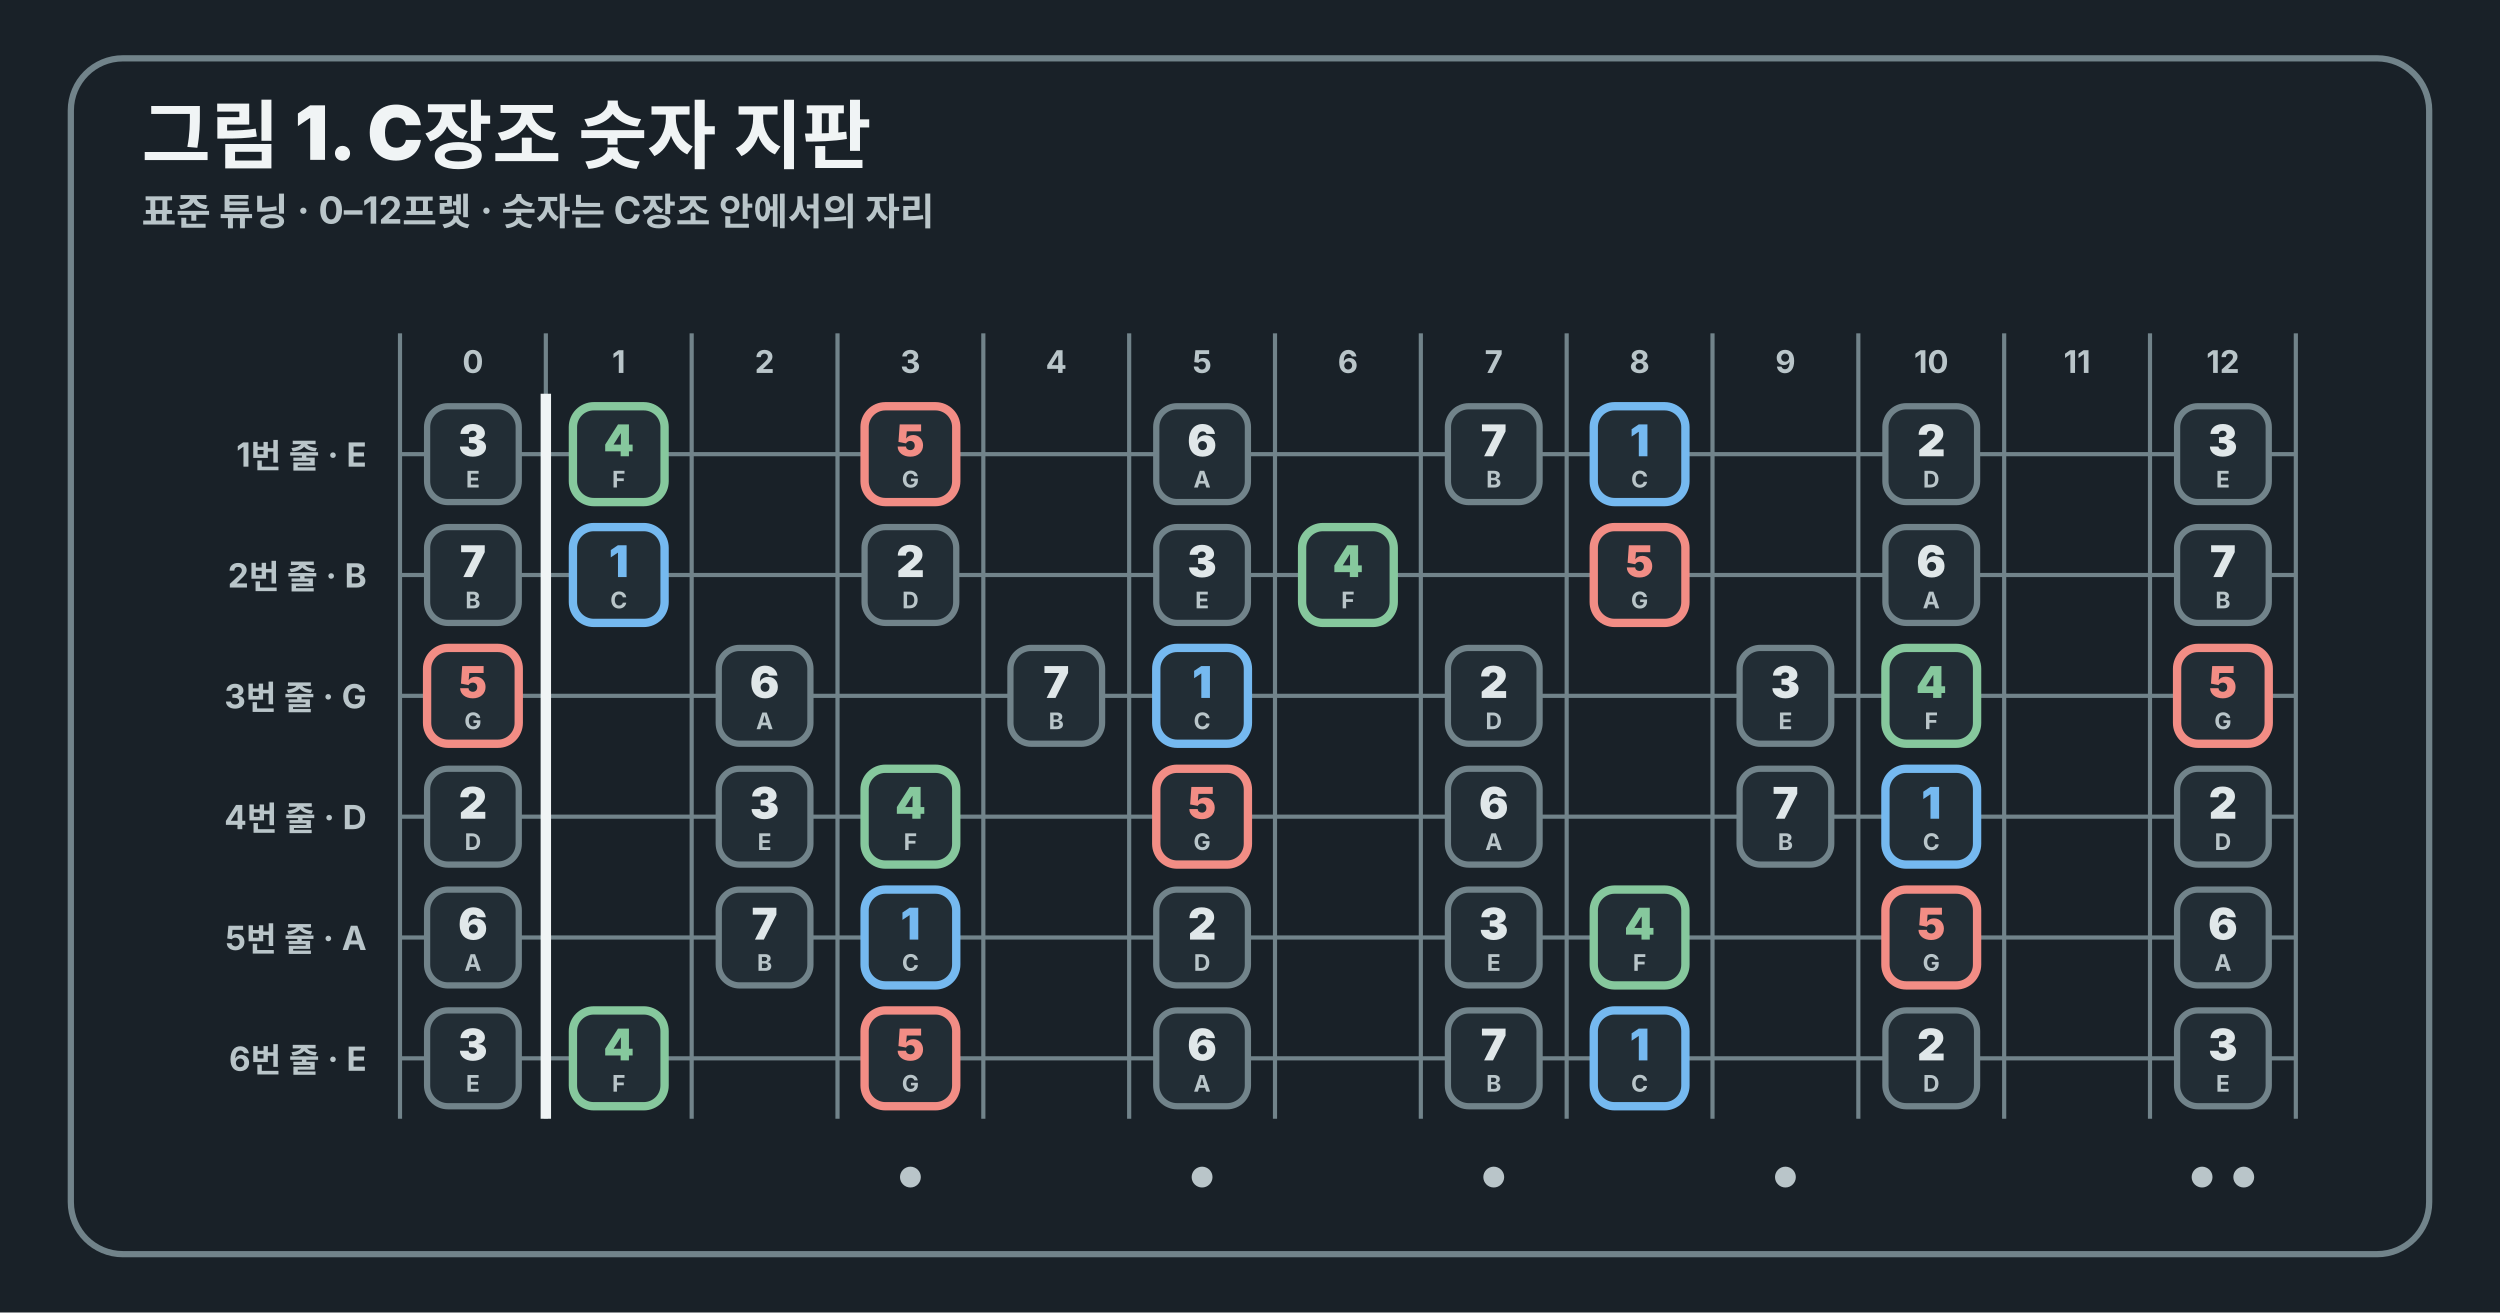
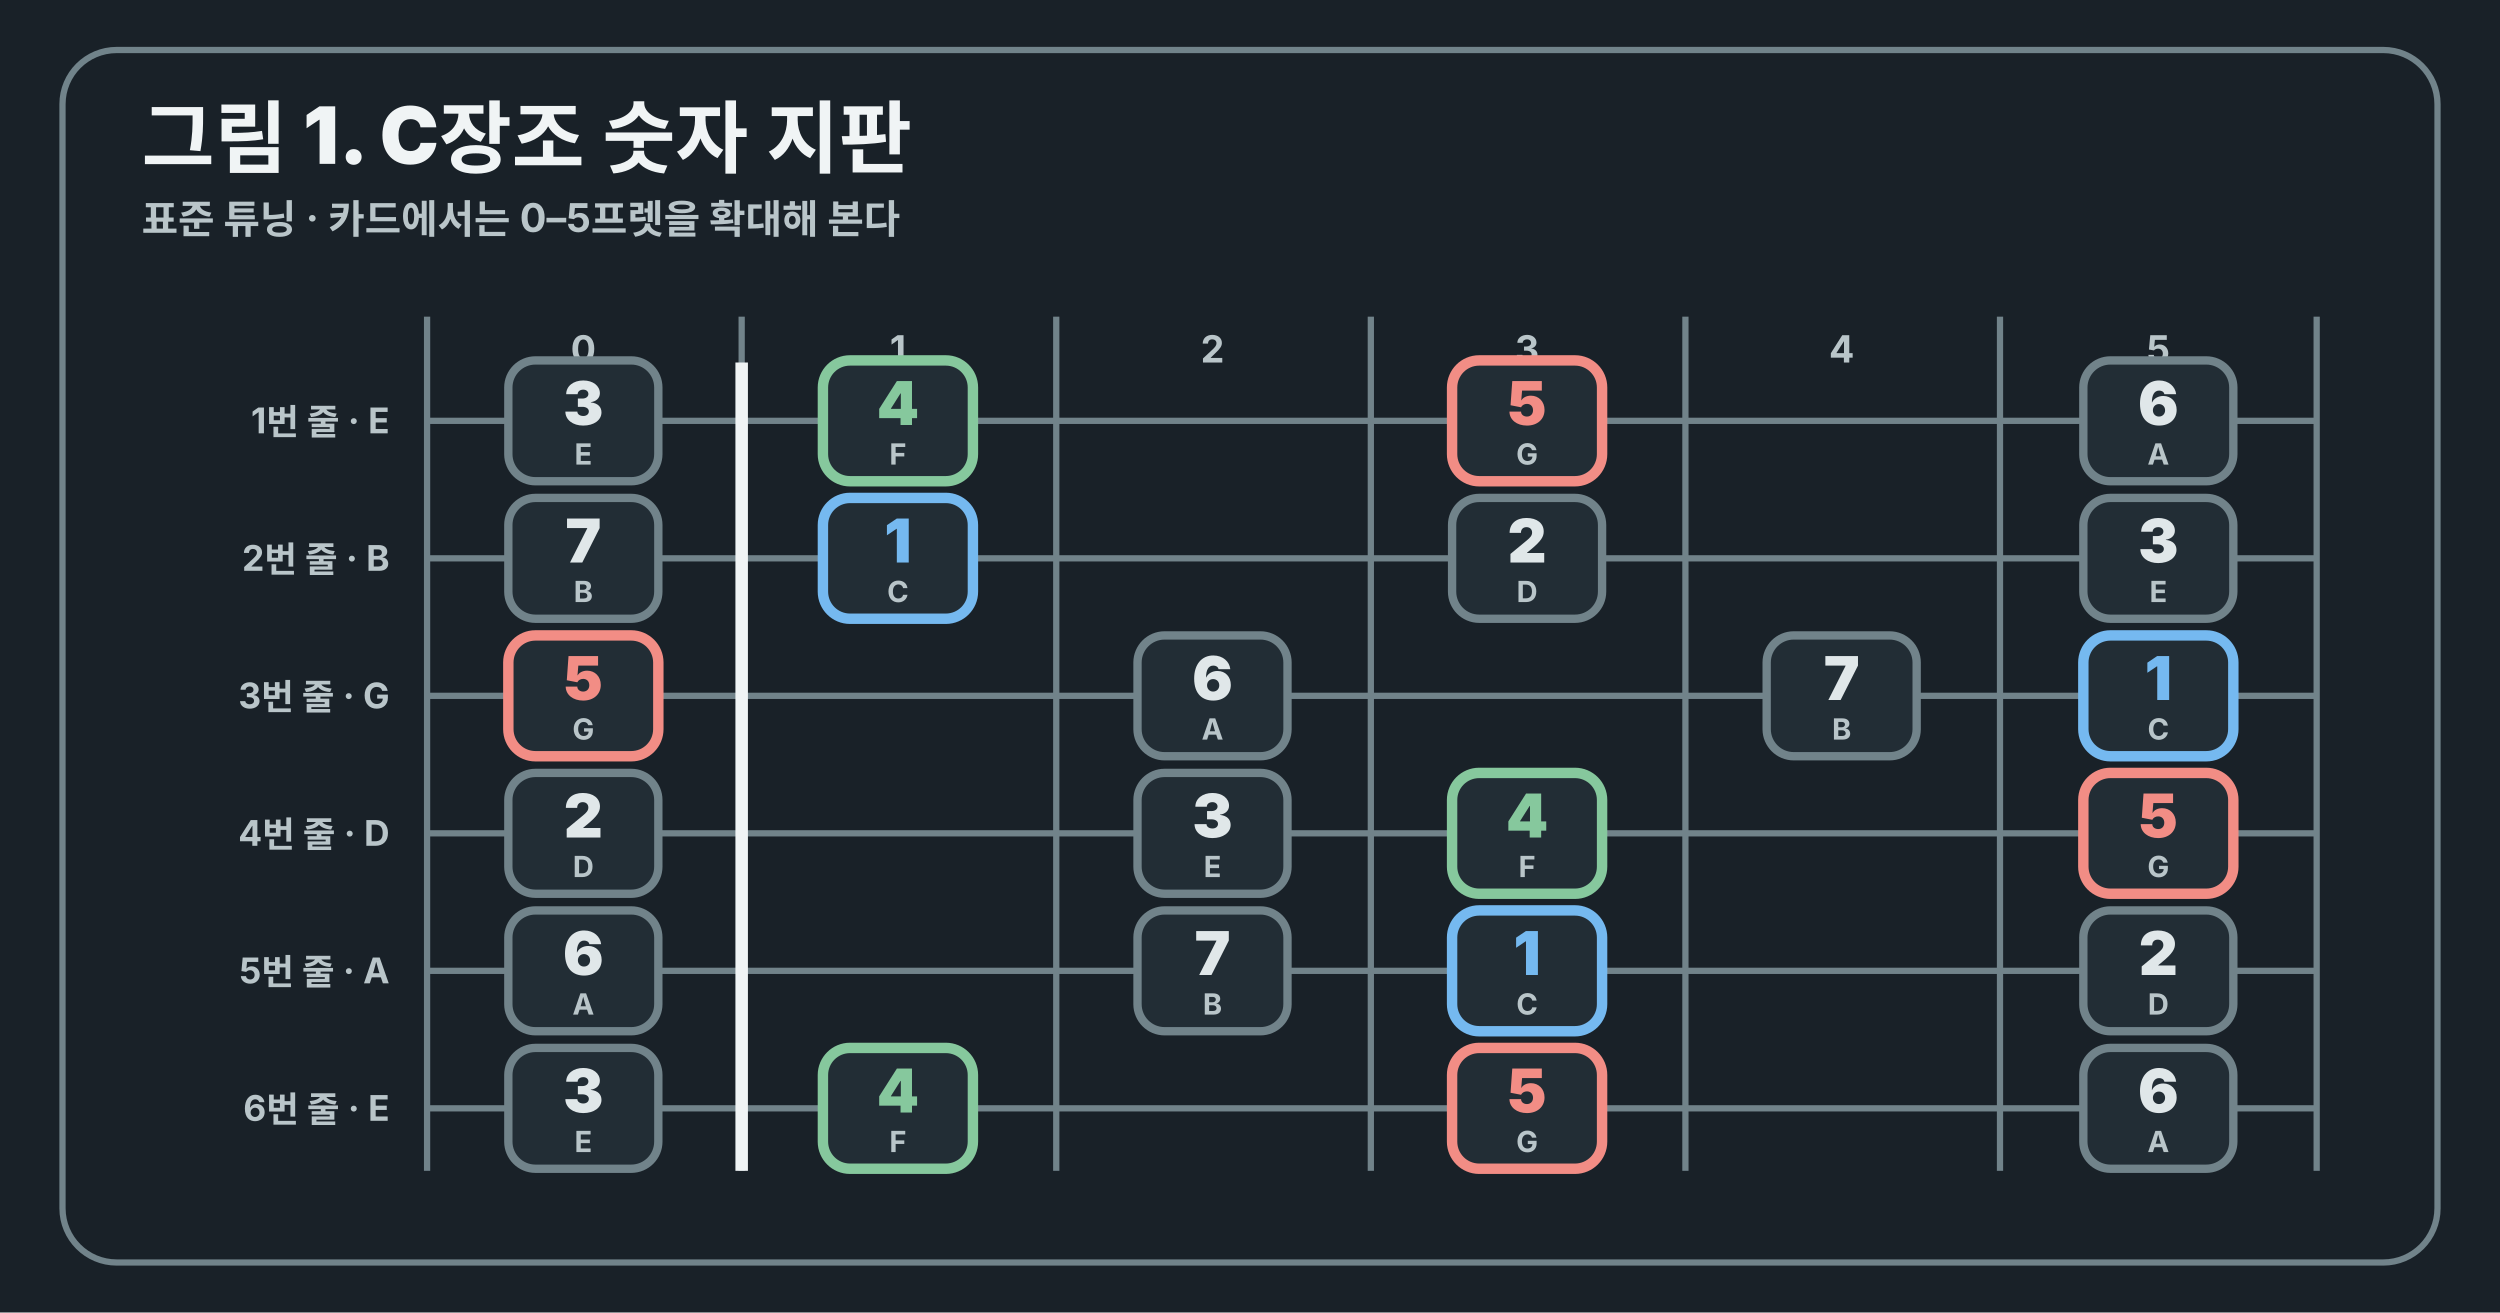
<svg xmlns="http://www.w3.org/2000/svg" width="1200" height="630" viewBox="0 0 1200 630" role="img" aria-labelledby="title desc">
  <defs>
-     <style>
-       text{font-family:'Apple SD Gothic Neo','Noto Sans KR',system-ui,-apple-system,BlinkMacSystemFont,'Segoe UI',sans-serif}.title{fill:#f0f4f5;font-size:36px;font-weight:850}.sub{fill:#b9c5c9;font-size:18px;font-weight:650}.fret{fill:#b9c5c9;font-size:15px;font-weight:750;text-anchor:middle}.string-label{fill:#b9c5c9;font-size:16px;font-weight:700;text-anchor:end}.grid{stroke:#71838a;stroke-width:2}.nut{stroke:#f0f4f5;stroke-width:5}.node{fill:#222d35;stroke:#71838a;stroke-width:3}.node-one{fill:#222d35;stroke:#75b9f0;stroke-width:4}.node-four{fill:#222d35;stroke:#86c89d;stroke-width:4}.node-five{fill:#222d35;stroke:#f28d85;stroke-width:4}.degree{fill:#e0e7e9;font-size:21px;font-weight:850;text-anchor:middle}.degree-one{fill:#75b9f0;font-size:21px;font-weight:850;text-anchor:middle}.degree-four{fill:#86c89d;font-size:21px;font-weight:850;text-anchor:middle}.degree-five{fill:#f28d85;font-size:21px;font-weight:850;text-anchor:middle}.note{fill:#b9c5c9;font-size:11px;font-weight:750;text-anchor:middle}.marker{fill:#b9c5c9}
-     </style>
+     <style>text{font-family:'Apple SD Gothic Neo','Noto Sans KR',system-ui,-apple-system,BlinkMacSystemFont,'Segoe UI',sans-serif}.title{fill:#f0f4f5;font-size:38px;font-weight:850}.sub{fill:#b9c5c9;font-size:19px;font-weight:650}.fret{fill:#b9c5c9;font-size:18px;font-weight:750;text-anchor:middle}.string-label{fill:#b9c5c9;font-size:17px;font-weight:700;text-anchor:end}.grid{stroke:#71838a;stroke-width:3}.nut{stroke:#f0f4f5;stroke-width:6}.node{fill:#222d35;stroke:#71838a;stroke-width:4}.node-one{fill:#222d35;stroke:#75b9f0;stroke-width:5}.node-four{fill:#222d35;stroke:#86c89d;stroke-width:5}.node-five{fill:#222d35;stroke:#f28d85;stroke-width:5}.degree{fill:#e0e7e9;font-size:29px;font-weight:850;text-anchor:middle}.degree-one{fill:#75b9f0;font-size:29px;font-weight:850;text-anchor:middle}.degree-four{fill:#86c89d;font-size:29px;font-weight:850;text-anchor:middle}.degree-five{fill:#f28d85;font-size:29px;font-weight:850;text-anchor:middle}.note{fill:#b9c5c9;font-size:14px;font-weight:750;text-anchor:middle}</style>
  </defs>
  <rect width="1200" height="630" fill="#192128" />
-   <rect x="34" y="28" width="1132" height="574" rx="25" fill="#192128" stroke="#71838a" stroke-width="3" />
-   <text x="68" y="78" class="title">그림 1. C장조 숫자 지판</text>
-   <text x="68" y="108" class="sub">표준 튜닝 · 0–12프렛 · 숫자는 C장조 안에서의 자리</text>
+   <rect x="30" y="24" width="1140" height="582" rx="26" fill="#192128" stroke="#71838a" stroke-width="3" />
+   <text x="68" y="80" class="title">그림 1. C장조 숫자 지판</text>
+   <text x="68" y="112" class="sub">표준 튜닝 · 카드에서는 0–5프렛을 확대해 본다</text>
  <g aria-hidden="true">
-     <path class="grid" d="M192 218H1102M192 276H1102M192 334H1102M192 392H1102M192 450H1102M192 508H1102" />
-     <path class="grid" d="M192 160V537M262 160V537M332 160V537M402 160V537M472 160V537M542 160V537M612 160V537M682 160V537M752 160V537M822 160V537M892 160V537M962 160V537M1032 160V537M1102 160V537" />
-     <path class="nut" d="M262 189V537" />
+     <path class="grid" d="M205 202H1112M205 268H1112M205 334H1112M205 400H1112M205 466H1112M205 532H1112" />
+     <path class="grid" d="M205 152V562M356 152V562M507 152V562M658 152V562M809 152V562M960 152V562M1112 152V562" />
+     <path class="nut" d="M356 174V562" />
  </g>
  <g class="fret">
-     <text x="227" y="179">0</text>
-     <text x="297" y="179">1</text>
-     <text x="367" y="179">2</text>
-     <text x="437" y="179">3</text>
-     <text x="507" y="179">4</text>
-     <text x="577" y="179">5</text>
-     <text x="647" y="179">6</text>
-     <text x="717" y="179">7</text>
-     <text x="787" y="179">8</text>
-     <text x="857" y="179">9</text>
-     <text x="927" y="179">10</text>
-     <text x="997" y="179">11</text>
-     <text x="1067" y="179">12</text>
+     <text x="280" y="174">0</text>
+     <text x="431" y="174">1</text>
+     <text x="582" y="174">2</text>
+     <text x="733" y="174">3</text>
+     <text x="884" y="174">4</text>
+     <text x="1036" y="174">5</text>
  </g>
  <g class="string-label">
-     <text x="176" y="224">1번 줄 · E</text>
-     <text x="176" y="282">2번 줄 · B</text>
-     <text x="176" y="340">3번 줄 · G</text>
-     <text x="176" y="398">4번 줄 · D</text>
-     <text x="176" y="456">5번 줄 · A</text>
-     <text x="176" y="514">6번 줄 · E</text>
+     <text x="187" y="208">1번 줄 · E</text>
+     <text x="187" y="274">2번 줄 · B</text>
+     <text x="187" y="340">3번 줄 · G</text>
+     <text x="187" y="406">4번 줄 · D</text>
+     <text x="187" y="472">5번 줄 · A</text>
+     <text x="187" y="538">6번 줄 · E</text>
  </g>
-   <g transform="translate(227 218)">
-     <rect class="node" x="-22" y="-23" width="44" height="46" rx="10" />
-     <text class="degree" y="1">3</text>
-     <text class="note" y="16">E</text>
+   <g transform="translate(280 202)">
+     <rect class="node" x="-36" y="-29" width="72" height="58" rx="13" />
+     <text class="degree" y="2">3</text>
+     <text class="note" y="21">E</text>
  </g>
-   <g transform="translate(297 218)">
-     <rect class="node-four" x="-22" y="-23" width="44" height="46" rx="10" />
-     <text class="degree-four" y="1">4</text>
-     <text class="note" y="16">F</text>
+   <g transform="translate(431 202)">
+     <rect class="node-four" x="-36" y="-29" width="72" height="58" rx="13" />
+     <text class="degree-four" y="2">4</text>
+     <text class="note" y="21">F</text>
  </g>
-   <g transform="translate(437 218)">
-     <rect class="node-five" x="-22" y="-23" width="44" height="46" rx="10" />
-     <text class="degree-five" y="1">5</text>
-     <text class="note" y="16">G</text>
+   <g transform="translate(733 202)">
+     <rect class="node-five" x="-36" y="-29" width="72" height="58" rx="13" />
+     <text class="degree-five" y="2">5</text>
+     <text class="note" y="21">G</text>
  </g>
-   <g transform="translate(577 218)">
-     <rect class="node" x="-22" y="-23" width="44" height="46" rx="10" />
-     <text class="degree" y="1">6</text>
-     <text class="note" y="16">A</text>
+   <g transform="translate(1036 202)">
+     <rect class="node" x="-36" y="-29" width="72" height="58" rx="13" />
+     <text class="degree" y="2">6</text>
+     <text class="note" y="21">A</text>
  </g>
-   <g transform="translate(717 218)">
-     <rect class="node" x="-22" y="-23" width="44" height="46" rx="10" />
-     <text class="degree" y="1">7</text>
-     <text class="note" y="16">B</text>
+   <g transform="translate(280 268)">
+     <rect class="node" x="-36" y="-29" width="72" height="58" rx="13" />
+     <text class="degree" y="2">7</text>
+     <text class="note" y="21">B</text>
  </g>
-   <g transform="translate(787 218)">
-     <rect class="node-one" x="-22" y="-23" width="44" height="46" rx="10" />
-     <text class="degree-one" y="1">1</text>
-     <text class="note" y="16">C</text>
+   <g transform="translate(431 268)">
+     <rect class="node-one" x="-36" y="-29" width="72" height="58" rx="13" />
+     <text class="degree-one" y="2">1</text>
+     <text class="note" y="21">C</text>
  </g>
-   <g transform="translate(927 218)">
-     <rect class="node" x="-22" y="-23" width="44" height="46" rx="10" />
-     <text class="degree" y="1">2</text>
-     <text class="note" y="16">D</text>
+   <g transform="translate(733 268)">
+     <rect class="node" x="-36" y="-29" width="72" height="58" rx="13" />
+     <text class="degree" y="2">2</text>
+     <text class="note" y="21">D</text>
  </g>
-   <g transform="translate(1067 218)">
-     <rect class="node" x="-22" y="-23" width="44" height="46" rx="10" />
-     <text class="degree" y="1">3</text>
-     <text class="note" y="16">E</text>
+   <g transform="translate(1036 268)">
+     <rect class="node" x="-36" y="-29" width="72" height="58" rx="13" />
+     <text class="degree" y="2">3</text>
+     <text class="note" y="21">E</text>
  </g>
-   <g transform="translate(227 276)">
-     <rect class="node" x="-22" y="-23" width="44" height="46" rx="10" />
-     <text class="degree" y="1">7</text>
-     <text class="note" y="16">B</text>
+   <g transform="translate(280 334)">
+     <rect class="node-five" x="-36" y="-29" width="72" height="58" rx="13" />
+     <text class="degree-five" y="2">5</text>
+     <text class="note" y="21">G</text>
  </g>
-   <g transform="translate(297 276)">
-     <rect class="node-one" x="-22" y="-23" width="44" height="46" rx="10" />
-     <text class="degree-one" y="1">1</text>
-     <text class="note" y="16">C</text>
+   <g transform="translate(582 334)">
+     <rect class="node" x="-36" y="-29" width="72" height="58" rx="13" />
+     <text class="degree" y="2">6</text>
+     <text class="note" y="21">A</text>
  </g>
-   <g transform="translate(437 276)">
-     <rect class="node" x="-22" y="-23" width="44" height="46" rx="10" />
-     <text class="degree" y="1">2</text>
-     <text class="note" y="16">D</text>
+   <g transform="translate(884 334)">
+     <rect class="node" x="-36" y="-29" width="72" height="58" rx="13" />
+     <text class="degree" y="2">7</text>
+     <text class="note" y="21">B</text>
  </g>
-   <g transform="translate(577 276)">
-     <rect class="node" x="-22" y="-23" width="44" height="46" rx="10" />
-     <text class="degree" y="1">3</text>
-     <text class="note" y="16">E</text>
+   <g transform="translate(1036 334)">
+     <rect class="node-one" x="-36" y="-29" width="72" height="58" rx="13" />
+     <text class="degree-one" y="2">1</text>
+     <text class="note" y="21">C</text>
  </g>
-   <g transform="translate(647 276)">
-     <rect class="node-four" x="-22" y="-23" width="44" height="46" rx="10" />
-     <text class="degree-four" y="1">4</text>
-     <text class="note" y="16">F</text>
+   <g transform="translate(280 400)">
+     <rect class="node" x="-36" y="-29" width="72" height="58" rx="13" />
+     <text class="degree" y="2">2</text>
+     <text class="note" y="21">D</text>
  </g>
-   <g transform="translate(787 276)">
-     <rect class="node-five" x="-22" y="-23" width="44" height="46" rx="10" />
-     <text class="degree-five" y="1">5</text>
-     <text class="note" y="16">G</text>
+   <g transform="translate(582 400)">
+     <rect class="node" x="-36" y="-29" width="72" height="58" rx="13" />
+     <text class="degree" y="2">3</text>
+     <text class="note" y="21">E</text>
  </g>
-   <g transform="translate(927 276)">
-     <rect class="node" x="-22" y="-23" width="44" height="46" rx="10" />
-     <text class="degree" y="1">6</text>
-     <text class="note" y="16">A</text>
+   <g transform="translate(733 400)">
+     <rect class="node-four" x="-36" y="-29" width="72" height="58" rx="13" />
+     <text class="degree-four" y="2">4</text>
+     <text class="note" y="21">F</text>
  </g>
-   <g transform="translate(1067 276)">
-     <rect class="node" x="-22" y="-23" width="44" height="46" rx="10" />
-     <text class="degree" y="1">7</text>
-     <text class="note" y="16">B</text>
+   <g transform="translate(1036 400)">
+     <rect class="node-five" x="-36" y="-29" width="72" height="58" rx="13" />
+     <text class="degree-five" y="2">5</text>
+     <text class="note" y="21">G</text>
  </g>
-   <g transform="translate(227 334)">
-     <rect class="node-five" x="-22" y="-23" width="44" height="46" rx="10" />
-     <text class="degree-five" y="1">5</text>
-     <text class="note" y="16">G</text>
+   <g transform="translate(280 466)">
+     <rect class="node" x="-36" y="-29" width="72" height="58" rx="13" />
+     <text class="degree" y="2">6</text>
+     <text class="note" y="21">A</text>
  </g>
-   <g transform="translate(367 334)">
-     <rect class="node" x="-22" y="-23" width="44" height="46" rx="10" />
-     <text class="degree" y="1">6</text>
-     <text class="note" y="16">A</text>
+   <g transform="translate(582 466)">
+     <rect class="node" x="-36" y="-29" width="72" height="58" rx="13" />
+     <text class="degree" y="2">7</text>
+     <text class="note" y="21">B</text>
  </g>
-   <g transform="translate(507 334)">
-     <rect class="node" x="-22" y="-23" width="44" height="46" rx="10" />
-     <text class="degree" y="1">7</text>
-     <text class="note" y="16">B</text>
+   <g transform="translate(733 466)">
+     <rect class="node-one" x="-36" y="-29" width="72" height="58" rx="13" />
+     <text class="degree-one" y="2">1</text>
+     <text class="note" y="21">C</text>
  </g>
-   <g transform="translate(577 334)">
-     <rect class="node-one" x="-22" y="-23" width="44" height="46" rx="10" />
-     <text class="degree-one" y="1">1</text>
-     <text class="note" y="16">C</text>
+   <g transform="translate(1036 466)">
+     <rect class="node" x="-36" y="-29" width="72" height="58" rx="13" />
+     <text class="degree" y="2">2</text>
+     <text class="note" y="21">D</text>
  </g>
-   <g transform="translate(717 334)">
-     <rect class="node" x="-22" y="-23" width="44" height="46" rx="10" />
-     <text class="degree" y="1">2</text>
-     <text class="note" y="16">D</text>
+   <g transform="translate(280 532)">
+     <rect class="node" x="-36" y="-29" width="72" height="58" rx="13" />
+     <text class="degree" y="2">3</text>
+     <text class="note" y="21">E</text>
  </g>
-   <g transform="translate(857 334)">
-     <rect class="node" x="-22" y="-23" width="44" height="46" rx="10" />
-     <text class="degree" y="1">3</text>
-     <text class="note" y="16">E</text>
+   <g transform="translate(431 532)">
+     <rect class="node-four" x="-36" y="-29" width="72" height="58" rx="13" />
+     <text class="degree-four" y="2">4</text>
+     <text class="note" y="21">F</text>
  </g>
-   <g transform="translate(927 334)">
-     <rect class="node-four" x="-22" y="-23" width="44" height="46" rx="10" />
-     <text class="degree-four" y="1">4</text>
-     <text class="note" y="16">F</text>
+   <g transform="translate(733 532)">
+     <rect class="node-five" x="-36" y="-29" width="72" height="58" rx="13" />
+     <text class="degree-five" y="2">5</text>
+     <text class="note" y="21">G</text>
  </g>
-   <g transform="translate(1067 334)">
-     <rect class="node-five" x="-22" y="-23" width="44" height="46" rx="10" />
-     <text class="degree-five" y="1">5</text>
-     <text class="note" y="16">G</text>
-   </g>
-   <g transform="translate(227 392)">
-     <rect class="node" x="-22" y="-23" width="44" height="46" rx="10" />
-     <text class="degree" y="1">2</text>
-     <text class="note" y="16">D</text>
-   </g>
-   <g transform="translate(367 392)">
-     <rect class="node" x="-22" y="-23" width="44" height="46" rx="10" />
-     <text class="degree" y="1">3</text>
-     <text class="note" y="16">E</text>
-   </g>
-   <g transform="translate(437 392)">
-     <rect class="node-four" x="-22" y="-23" width="44" height="46" rx="10" />
-     <text class="degree-four" y="1">4</text>
-     <text class="note" y="16">F</text>
-   </g>
-   <g transform="translate(577 392)">
-     <rect class="node-five" x="-22" y="-23" width="44" height="46" rx="10" />
-     <text class="degree-five" y="1">5</text>
-     <text class="note" y="16">G</text>
-   </g>
-   <g transform="translate(717 392)">
-     <rect class="node" x="-22" y="-23" width="44" height="46" rx="10" />
-     <text class="degree" y="1">6</text>
-     <text class="note" y="16">A</text>
-   </g>
-   <g transform="translate(857 392)">
-     <rect class="node" x="-22" y="-23" width="44" height="46" rx="10" />
-     <text class="degree" y="1">7</text>
-     <text class="note" y="16">B</text>
-   </g>
-   <g transform="translate(927 392)">
-     <rect class="node-one" x="-22" y="-23" width="44" height="46" rx="10" />
-     <text class="degree-one" y="1">1</text>
-     <text class="note" y="16">C</text>
-   </g>
-   <g transform="translate(1067 392)">
-     <rect class="node" x="-22" y="-23" width="44" height="46" rx="10" />
-     <text class="degree" y="1">2</text>
-     <text class="note" y="16">D</text>
-   </g>
-   <g transform="translate(227 450)">
-     <rect class="node" x="-22" y="-23" width="44" height="46" rx="10" />
-     <text class="degree" y="1">6</text>
-     <text class="note" y="16">A</text>
-   </g>
-   <g transform="translate(367 450)">
-     <rect class="node" x="-22" y="-23" width="44" height="46" rx="10" />
-     <text class="degree" y="1">7</text>
-     <text class="note" y="16">B</text>
-   </g>
-   <g transform="translate(437 450)">
-     <rect class="node-one" x="-22" y="-23" width="44" height="46" rx="10" />
-     <text class="degree-one" y="1">1</text>
-     <text class="note" y="16">C</text>
-   </g>
-   <g transform="translate(577 450)">
-     <rect class="node" x="-22" y="-23" width="44" height="46" rx="10" />
-     <text class="degree" y="1">2</text>
-     <text class="note" y="16">D</text>
-   </g>
-   <g transform="translate(717 450)">
-     <rect class="node" x="-22" y="-23" width="44" height="46" rx="10" />
-     <text class="degree" y="1">3</text>
-     <text class="note" y="16">E</text>
-   </g>
-   <g transform="translate(787 450)">
-     <rect class="node-four" x="-22" y="-23" width="44" height="46" rx="10" />
-     <text class="degree-four" y="1">4</text>
-     <text class="note" y="16">F</text>
-   </g>
-   <g transform="translate(927 450)">
-     <rect class="node-five" x="-22" y="-23" width="44" height="46" rx="10" />
-     <text class="degree-five" y="1">5</text>
-     <text class="note" y="16">G</text>
-   </g>
-   <g transform="translate(1067 450)">
-     <rect class="node" x="-22" y="-23" width="44" height="46" rx="10" />
-     <text class="degree" y="1">6</text>
-     <text class="note" y="16">A</text>
-   </g>
-   <g transform="translate(227 508)">
-     <rect class="node" x="-22" y="-23" width="44" height="46" rx="10" />
-     <text class="degree" y="1">3</text>
-     <text class="note" y="16">E</text>
-   </g>
-   <g transform="translate(297 508)">
-     <rect class="node-four" x="-22" y="-23" width="44" height="46" rx="10" />
-     <text class="degree-four" y="1">4</text>
-     <text class="note" y="16">F</text>
-   </g>
-   <g transform="translate(437 508)">
-     <rect class="node-five" x="-22" y="-23" width="44" height="46" rx="10" />
-     <text class="degree-five" y="1">5</text>
-     <text class="note" y="16">G</text>
-   </g>
-   <g transform="translate(577 508)">
-     <rect class="node" x="-22" y="-23" width="44" height="46" rx="10" />
-     <text class="degree" y="1">6</text>
-     <text class="note" y="16">A</text>
-   </g>
-   <g transform="translate(717 508)">
-     <rect class="node" x="-22" y="-23" width="44" height="46" rx="10" />
-     <text class="degree" y="1">7</text>
-     <text class="note" y="16">B</text>
-   </g>
-   <g transform="translate(787 508)">
-     <rect class="node-one" x="-22" y="-23" width="44" height="46" rx="10" />
-     <text class="degree-one" y="1">1</text>
-     <text class="note" y="16">C</text>
-   </g>
-   <g transform="translate(927 508)">
-     <rect class="node" x="-22" y="-23" width="44" height="46" rx="10" />
-     <text class="degree" y="1">2</text>
-     <text class="note" y="16">D</text>
-   </g>
-   <g transform="translate(1067 508)">
-     <rect class="node" x="-22" y="-23" width="44" height="46" rx="10" />
-     <text class="degree" y="1">3</text>
-     <text class="note" y="16">E</text>
-   </g>
-   <g class="marker">
-     <circle cx="437" cy="565" r="5" />
-     <circle cx="577" cy="565" r="5" />
-     <circle cx="717" cy="565" r="5" />
-     <circle cx="857" cy="565" r="5" />
-     <circle cx="1057" cy="565" r="5" />
-     <circle cx="1077" cy="565" r="5" />
+   <g transform="translate(1036 532)">
+     <rect class="node" x="-36" y="-29" width="72" height="58" rx="13" />
+     <text class="degree" y="2">6</text>
+     <text class="note" y="21">A</text>
  </g>
</svg>
